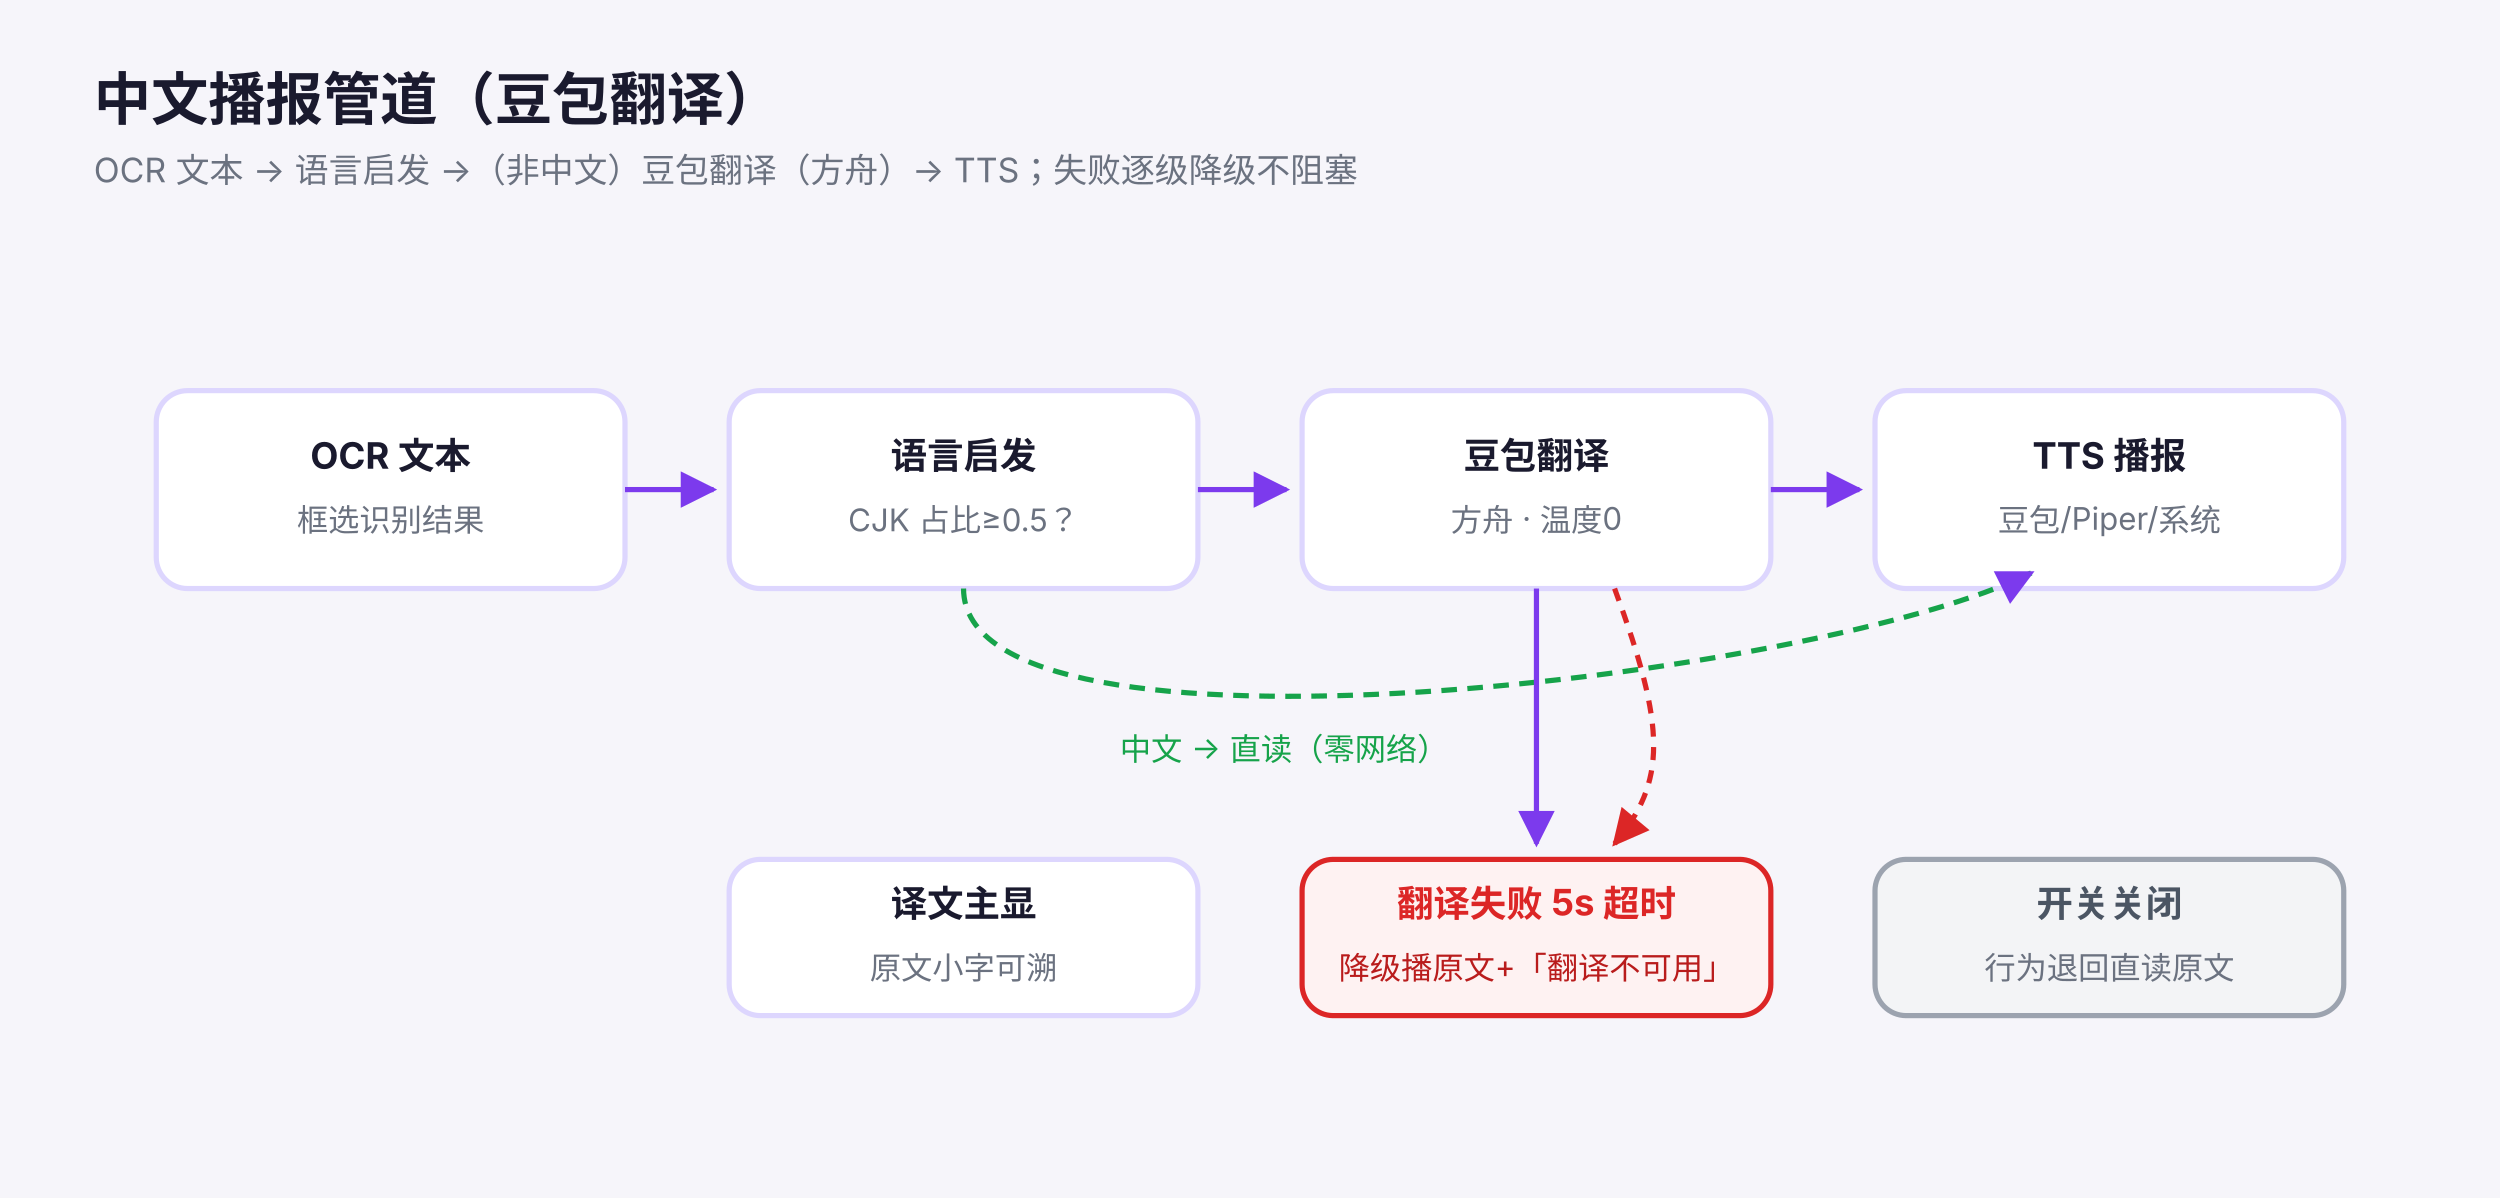
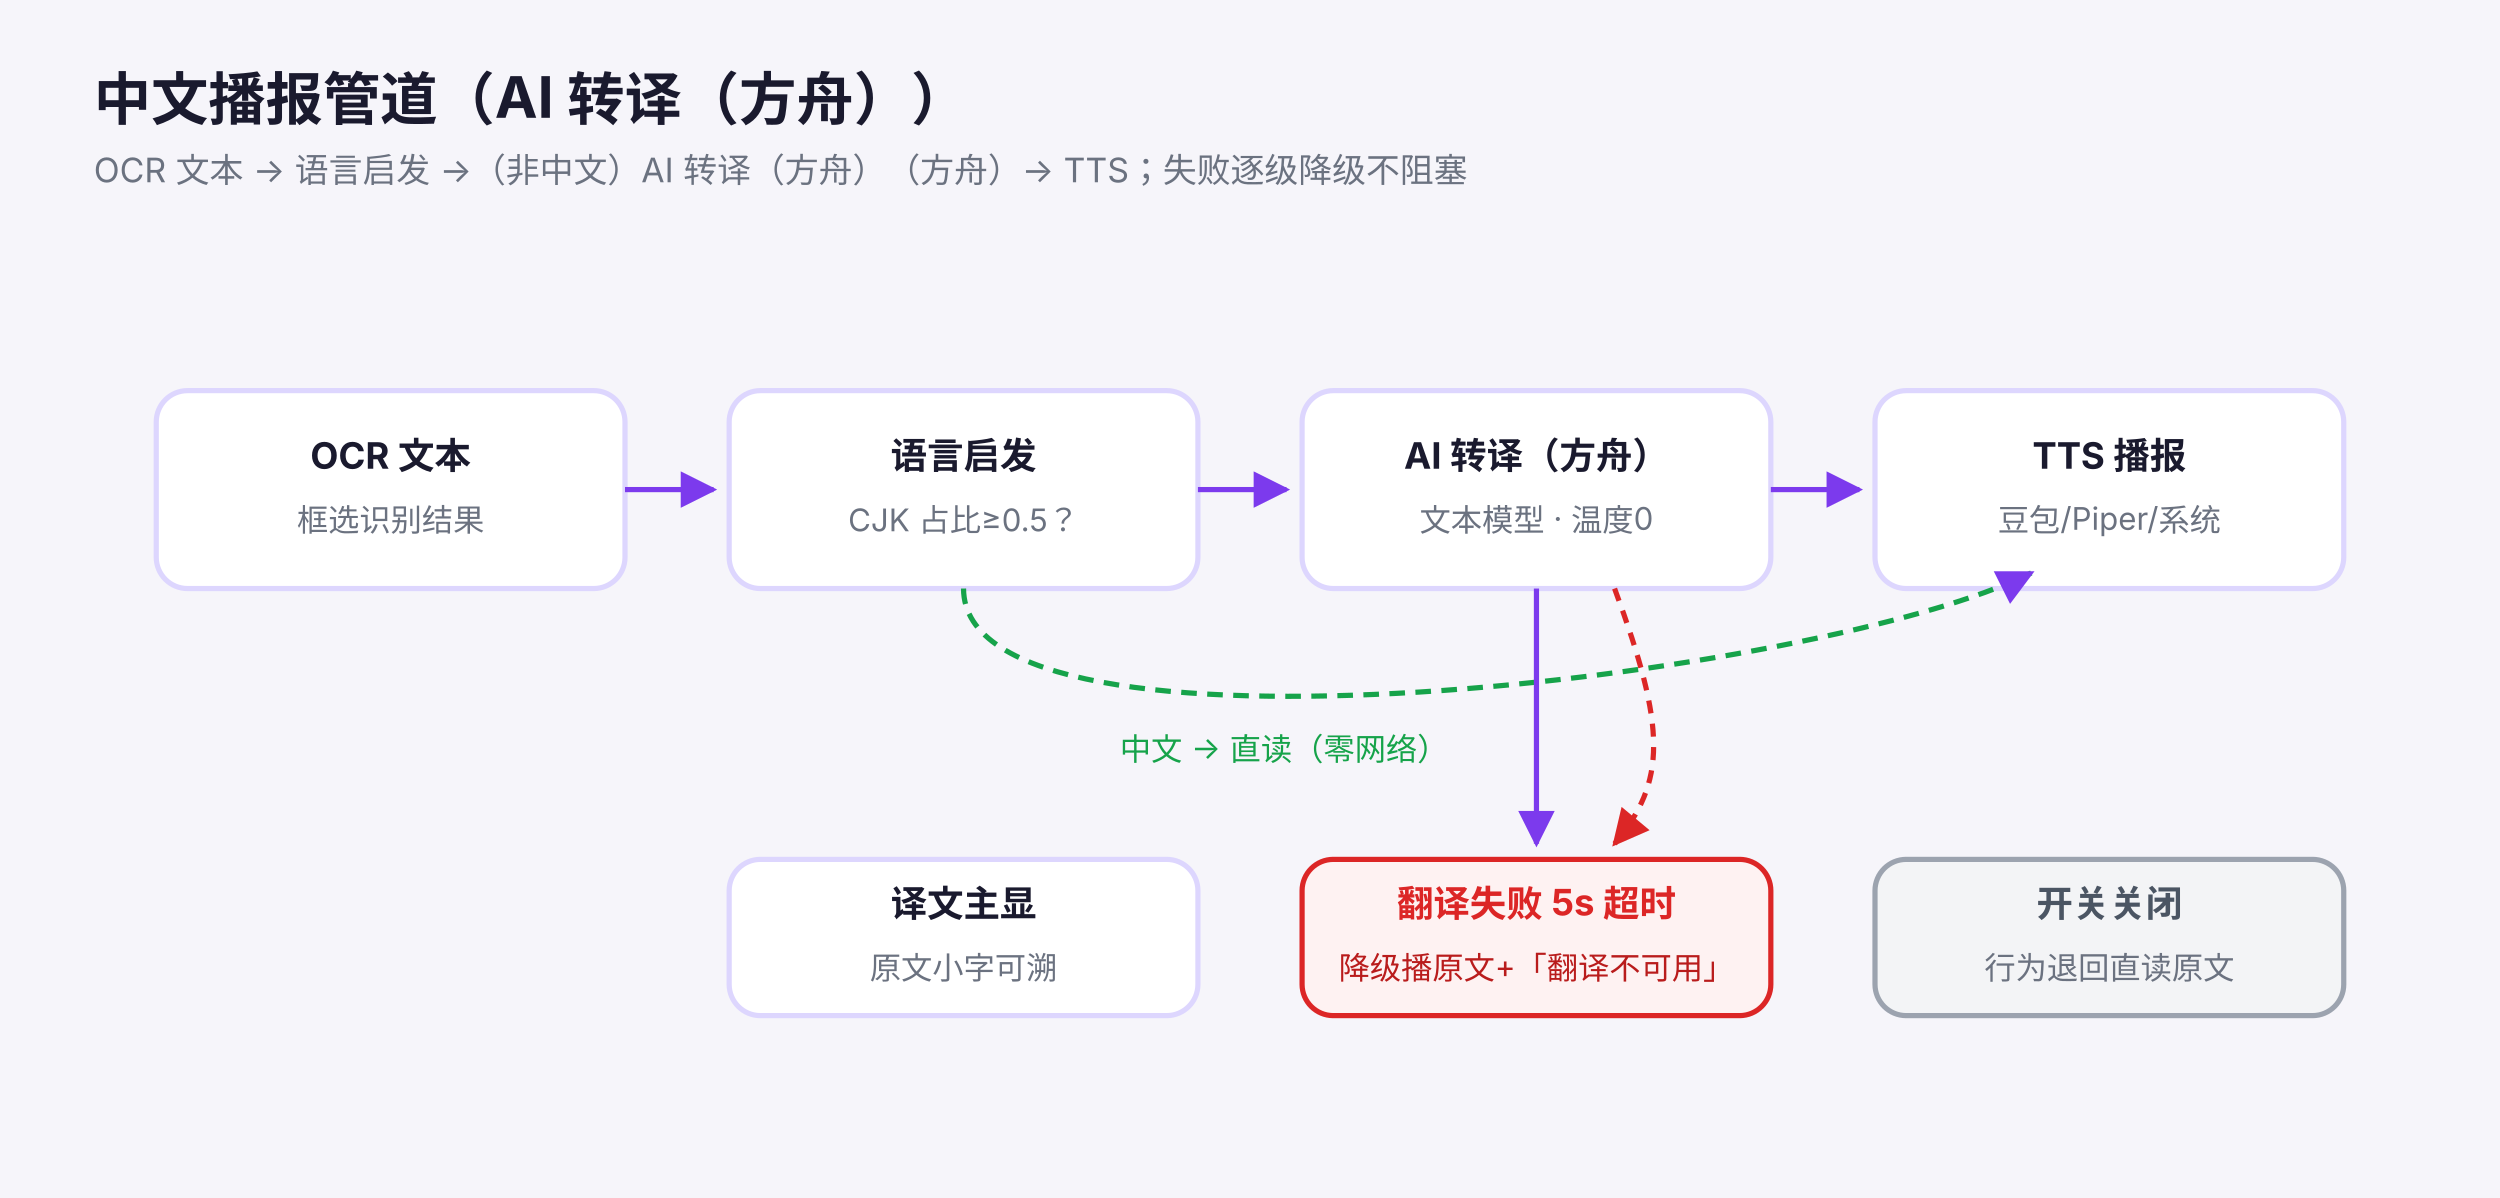
<svg xmlns="http://www.w3.org/2000/svg" width="960" height="460" viewBox="0 0 960 460" font-family="-apple-system, 'PingFang SC', sans-serif">
  <rect width="960" height="460" fill="#F6F5FA" />
  <defs>
    <marker id="a" viewBox="0 0 10 10" refX="9" refY="5" markerWidth="7" markerHeight="7" orient="auto-start-reverse">
      <path d="M 0 0 L 10 5 L 0 10 z" fill="#7C3AED" />
    </marker>
    <marker id="r" viewBox="0 0 10 10" refX="9" refY="5" markerWidth="7" markerHeight="7" orient="auto-start-reverse">
      <path d="M 0 0 L 10 5 L 0 10 z" fill="#DC2626" />
    </marker>
  </defs>
-   <text x="36" y="46" font-size="22" font-weight="700" fill="#1a1a2e">中文播报管道（豆包翻译）</text>
-   <text x="36" y="70" font-size="13" fill="#6b7280">OCR 文本 → 语言启发 →（非中文）豆包翻译（方舟）→ TTS；失败逐级降级不阻塞</text>
+   <text x="36" y="46" font-size="22" font-weight="700" fill="#1a1a2e">中文播报管道（AI 转译（方舟））</text>
+   <text x="36" y="70" font-size="13" fill="#6b7280">OCR 文本 → 语言启发 →（非中文）AI 转译（方舟）（方舟）→ TTS；失败逐级降级不阻塞</text>
  <rect x="60" y="150" width="180" height="76" rx="12" fill="#FFFFFF" stroke="#DDD6FE" stroke-width="2" />
  <text x="150" y="180" text-anchor="middle" font-weight="700" font-size="14" fill="#1a1a2e">OCR 文本</text>
  <text x="150" y="204" text-anchor="middle" font-size="12" fill="#6b7280">框选识别结果</text>
  <rect x="280" y="150" width="180" height="76" rx="12" fill="#FFFFFF" stroke="#DDD6FE" stroke-width="2" />
  <text x="370" y="180" text-anchor="middle" font-weight="700" font-size="14" fill="#1a1a2e">语言启发</text>
  <text x="370" y="204" text-anchor="middle" font-size="12" fill="#6b7280">CJK 占比≥0.5？</text>
  <rect x="500" y="150" width="180" height="76" rx="12" fill="#FFFFFF" stroke="#DDD6FE" stroke-width="2" />
-   <text x="590" y="180" text-anchor="middle" font-weight="700" font-size="14" fill="#1a1a2e">豆包翻译</text>
-   <text x="590" y="204" text-anchor="middle" font-size="12" fill="#6b7280">方舟 · 温度0</text>
+   <text x="590" y="180" text-anchor="middle" font-weight="700" font-size="14" fill="#1a1a2e">AI 转译（方舟）</text>
+   <text x="590" y="204" text-anchor="middle" font-size="12" fill="#6b7280">文本模型 · 温度0</text>
  <rect x="720" y="150" width="180" height="76" rx="12" fill="#FFFFFF" stroke="#DDD6FE" stroke-width="2" />
  <text x="810" y="180" text-anchor="middle" font-weight="700" font-size="14" fill="#1a1a2e">TTS 播报</text>
  <text x="810" y="204" text-anchor="middle" font-size="12" fill="#6b7280">豆包/Piper/系统</text>
  <path d="M 240 188 L 274 188" stroke="#7C3AED" stroke-width="2" fill="none" marker-end="url(#a)" />
  <path d="M 460 188 L 494 188" stroke="#7C3AED" stroke-width="2" fill="none" marker-end="url(#a)" />
  <path d="M 680 188 L 714 188" stroke="#7C3AED" stroke-width="2" fill="none" marker-end="url(#a)" />
  <path d="M 370 226 C 370 300 700 260 780 220" stroke="#16A34A" stroke-width="2" stroke-dasharray="6 4" fill="none" marker-end="url(#a)" />
  <text x="430" y="292" font-size="12" fill="#16A34A">中文 → 直读（零网络）</text>
  <rect x="280" y="330" width="180" height="60" rx="12" fill="#FFFFFF" stroke="#DDD6FE" stroke-width="2" />
  <text x="370" y="352" text-anchor="middle" font-weight="700" font-size="14" fill="#1a1a2e">译文主显</text>
  <text x="370" y="376" text-anchor="middle" font-size="12" fill="#6b7280">原文小字可溯</text>
  <rect x="500" y="330" width="180" height="60" rx="12" fill="#FEF2F2" stroke="#DC2626" stroke-width="2" />
  <text x="590" y="352" text-anchor="middle" font-weight="700" font-size="14" fill="#DC2626">翻译失败 5s 超时</text>
  <text x="590" y="376" text-anchor="middle" font-size="12" fill="#B91C1C">降级播原文+「翻译不可用」</text>
  <rect x="720" y="330" width="180" height="60" rx="12" fill="#F3F4F6" stroke="#9CA3AF" stroke-width="2" />
  <text x="810" y="352" text-anchor="middle" font-weight="700" font-size="14" fill="#4B5563">开关关闭</text>
  <text x="810" y="376" text-anchor="middle" font-size="12" fill="#6b7280">行为退回直读原文</text>
  <path d="M 590 226 L 590 324" stroke="#7C3AED" stroke-width="2" fill="none" marker-end="url(#a)" />
  <path d="M 620 226 C 640 280 640 300 620 324" stroke="#DC2626" stroke-width="2" stroke-dasharray="5 4" fill="none" marker-end="url(#r)" />
</svg>
